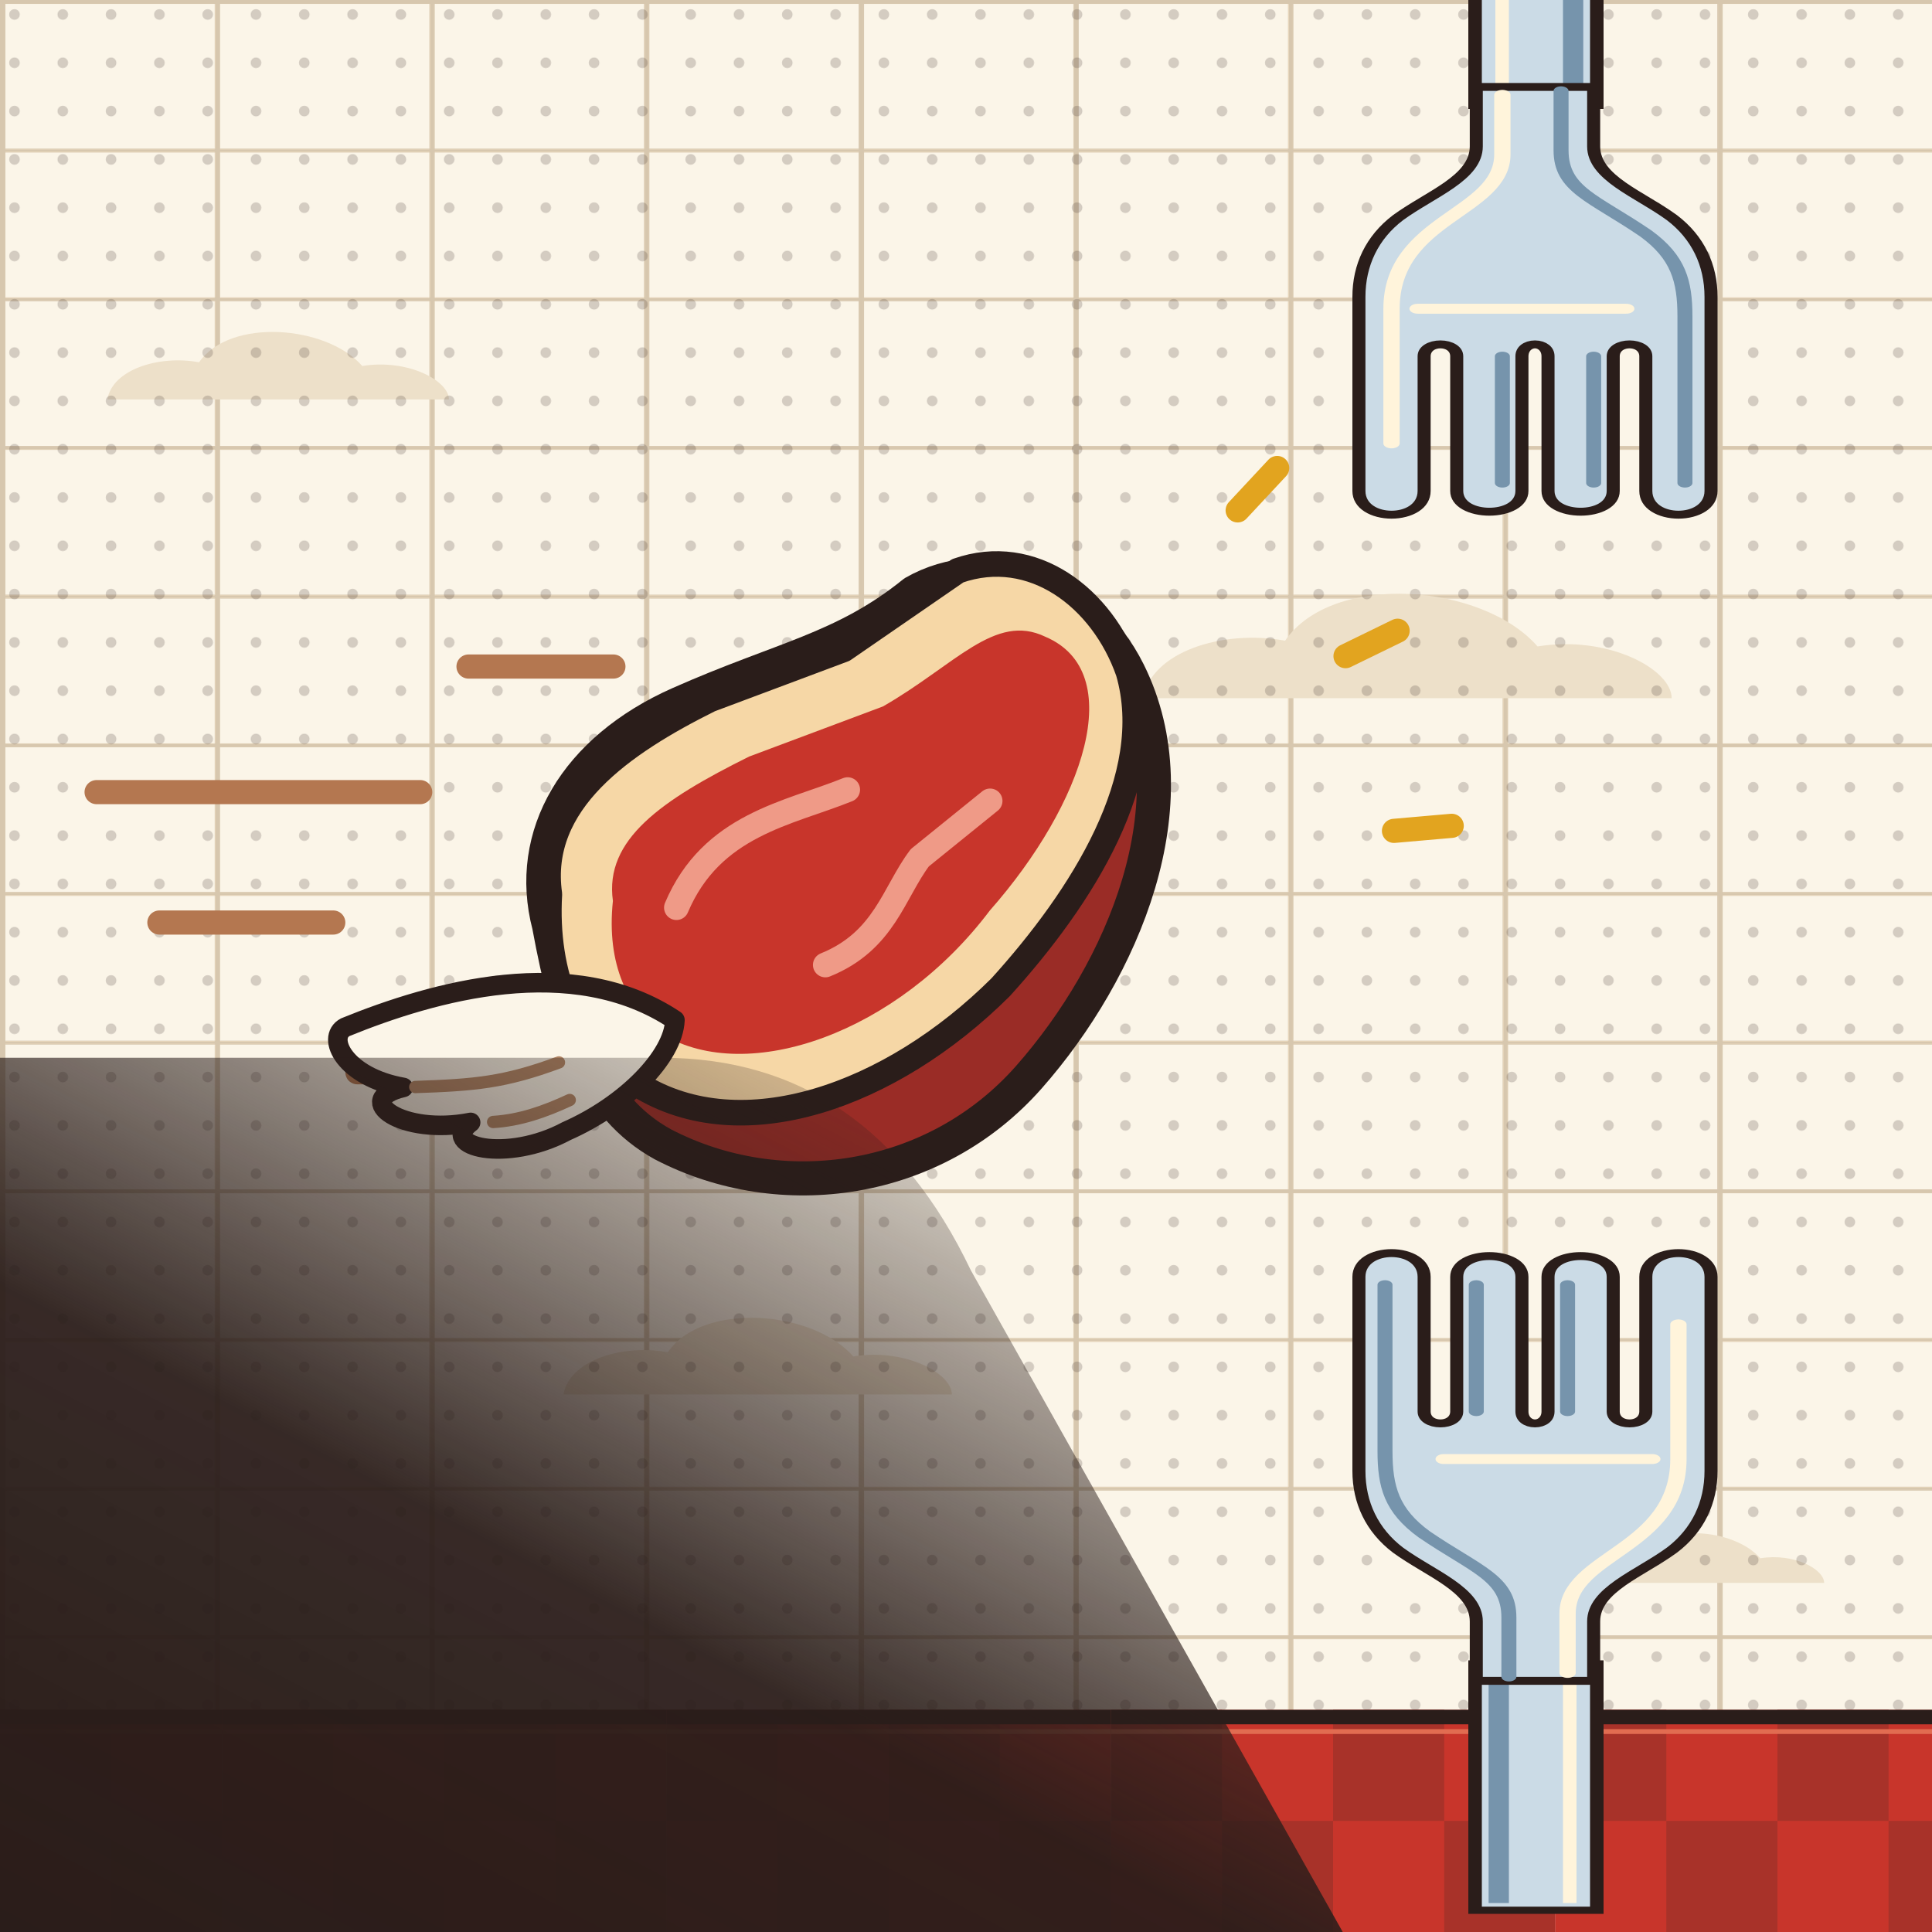
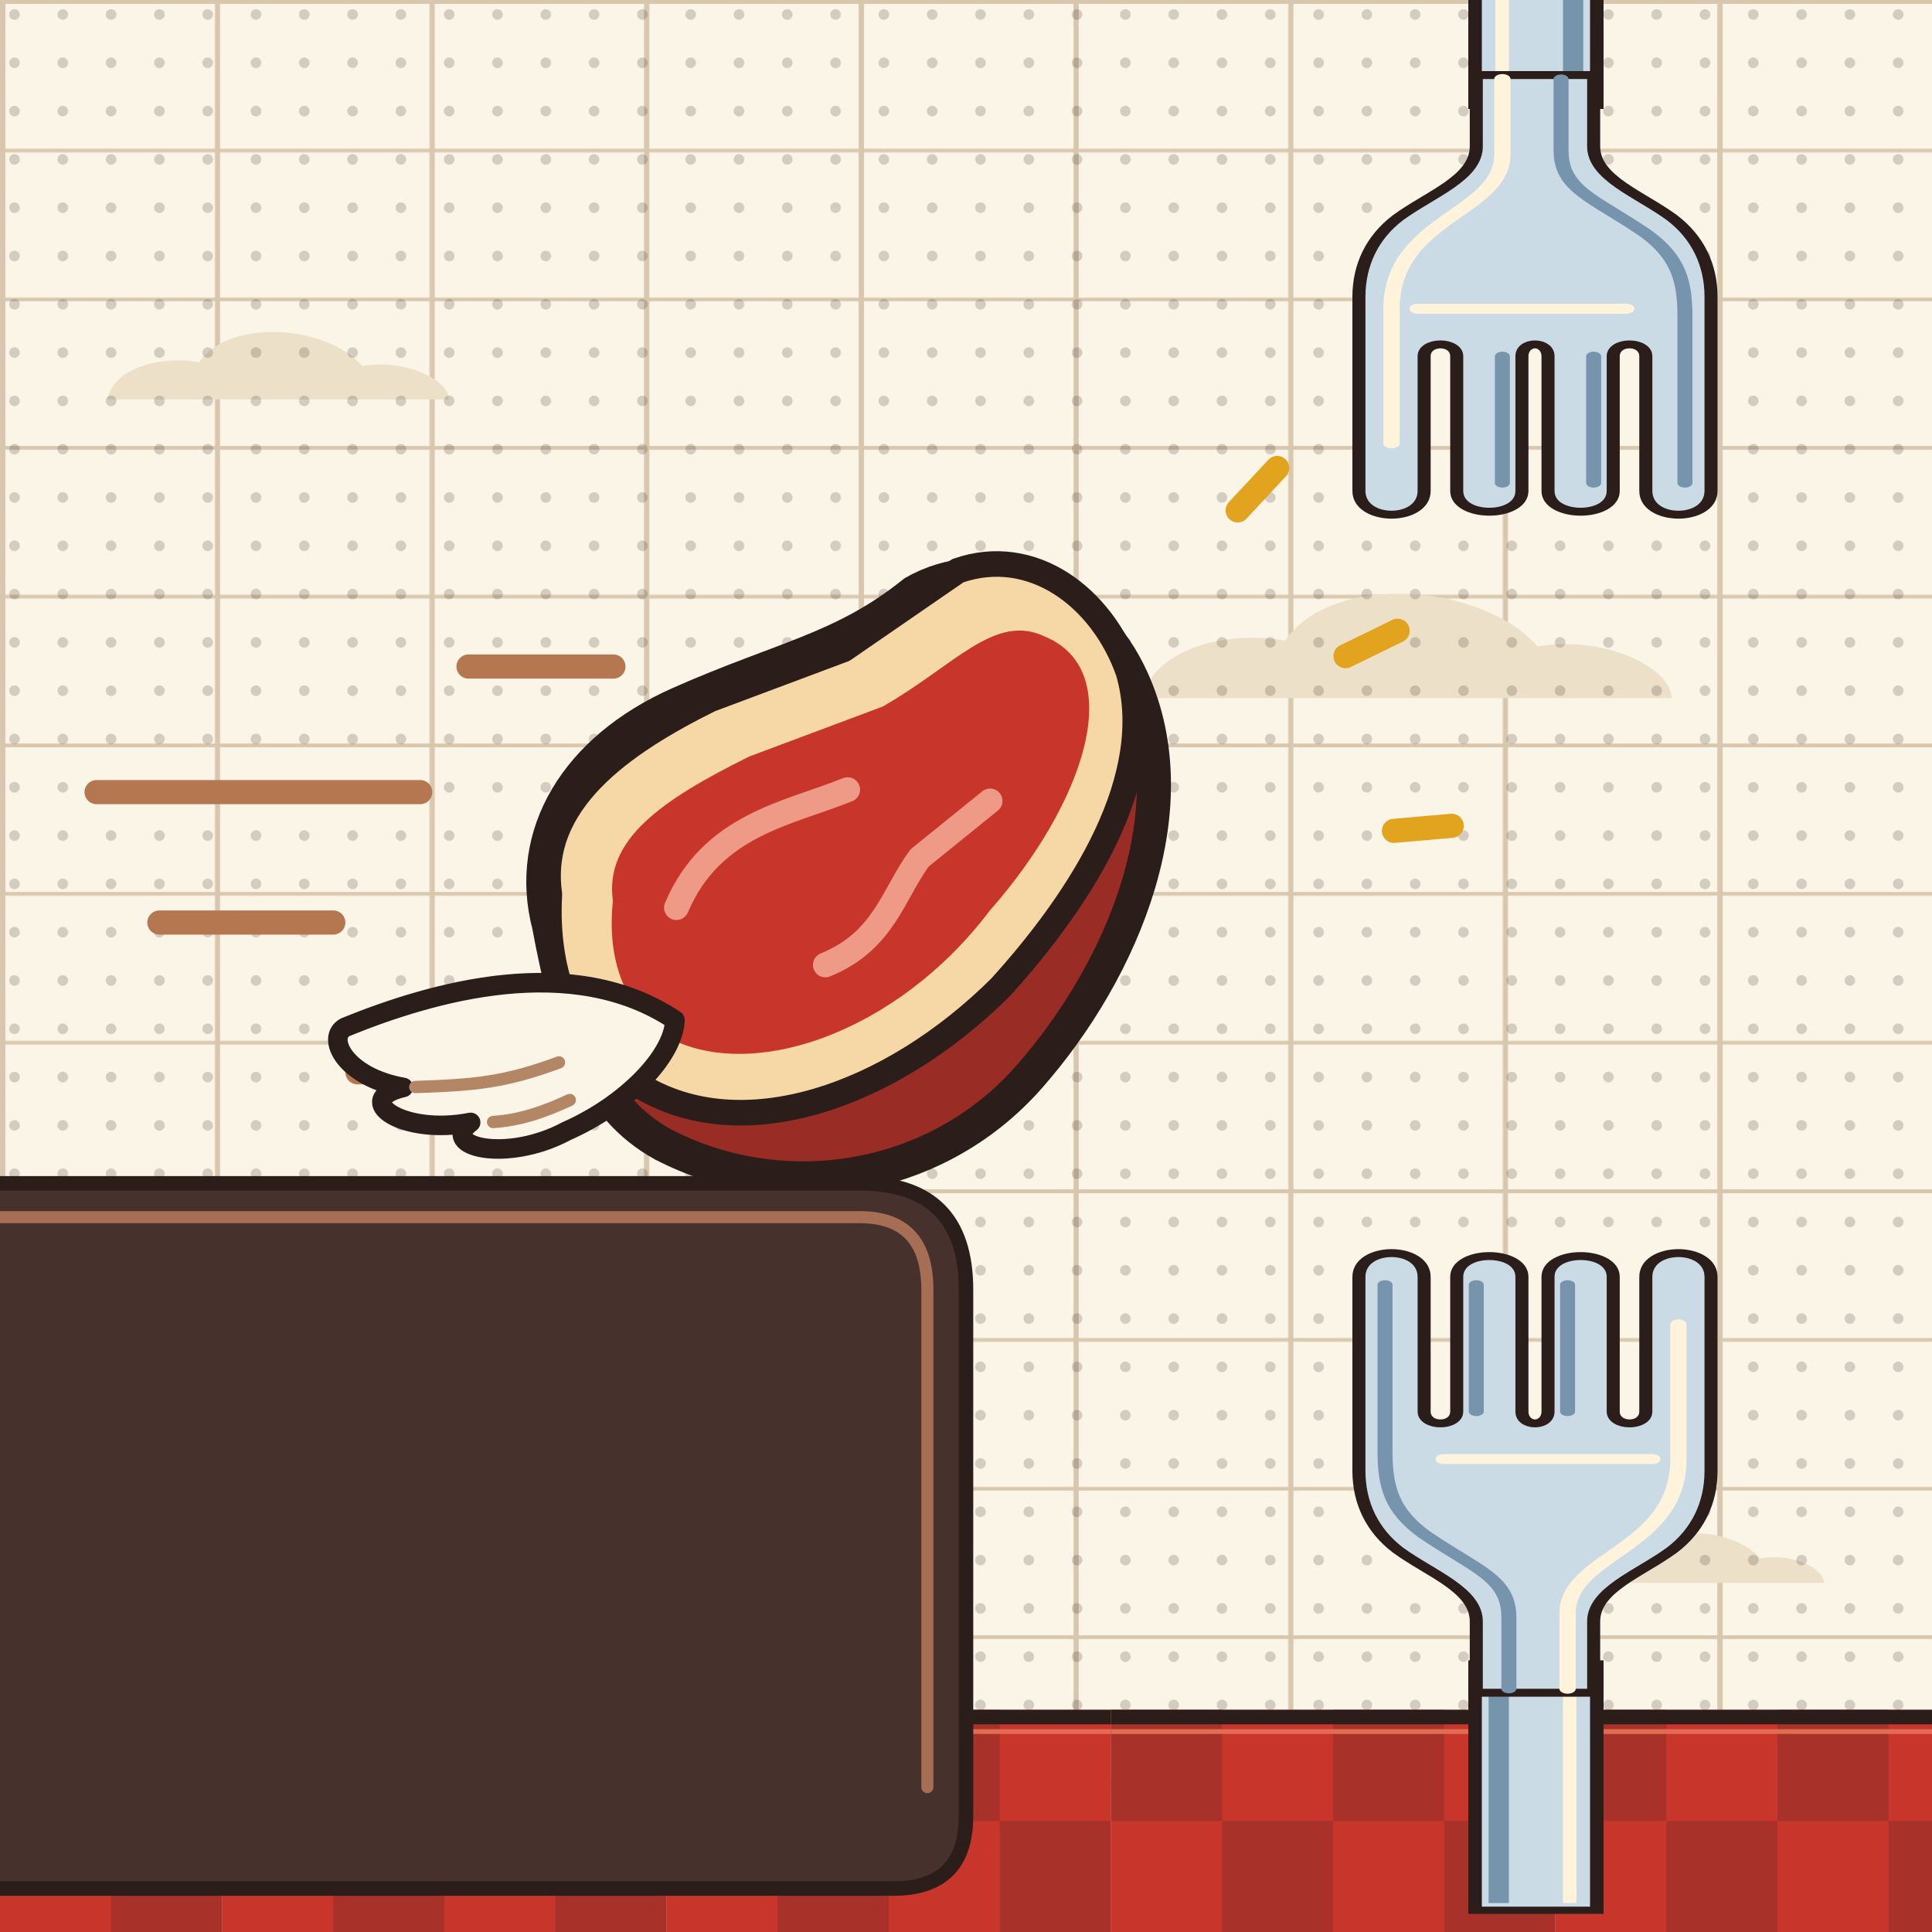
<svg xmlns="http://www.w3.org/2000/svg" width="400" height="400" viewBox="0 0 400 400">
  <defs>
    <pattern id="print-dots" width="10" height="10" patternUnits="userSpaceOnUse">
      <circle cx="3" cy="3" r="1.1" fill="#2a1d1a" opacity=".19" />
    </pattern>
  </defs>
  <g transform="scale(1.111111 .81)">
    <defs>
      <pattern id="wall-grid" width="40" height="38" patternUnits="userSpaceOnUse">
        <path d="M40 0H0v38" fill="none" stroke="#d7c7ae" stroke-width="2" />
      </pattern>
    </defs>
    <rect x="0" y="0" width="360" height="494" rx="0" fill="#fbf5e8" />
    <rect x="0" y="0" width="360" height="494" rx="0" fill="url(#wall-grid)" />
    <g transform="translate(20 85) scale(0.95)">
      <path d="M0 18C1 10 10 6 18 8c6-12 25-10 32 1 9-2 17 4 17 9H0Z" fill="#ede0c9" />
    </g>
    <g transform="translate(213 152) scale(1.47)">
      <path d="M0 18C1 10 10 6 18 8c6-12 25-10 32 1 9-2 17 4 17 9H0Z" fill="#ede0c9" />
    </g>
    <g transform="translate(105 337) scale(1.08)">
      <path d="M0 18C1 10 10 6 18 8c6-12 25-10 32 1 9-2 17 4 17 9H0Z" fill="#ede0c9" />
    </g>
    <g transform="translate(293 392) scale(0.7)">
      <path d="M0 18C1 10 10 6 18 8c6-12 25-10 32 1 9-2 17 4 17 9H0Z" fill="#ede0c9" />
    </g>
  </g>
  <rect x="0" y="0" width="400" height="400" rx="0" fill="url(#print-dots)" />
  <g transform="translate(0 354)">
    <rect x="0" y="0" width="46" height="46" rx="0" fill="#c8352b" />
    <rect x="0" y="0" width="23" height="23" rx="0" fill="#a83229" />
    <rect x="23" y="23" width="23" height="23" rx="0" fill="#a83229" />
    <rect x="0" y="0" width="46" height="3" rx="0" fill="#2a1d1a" />
    <rect x="0" y="4" width="46" height="1" rx="0" fill="#e16c51" />
  </g>
  <g transform="translate(46 354)">
    <rect x="0" y="0" width="46" height="46" rx="0" fill="#c8352b" />
    <rect x="0" y="0" width="23" height="23" rx="0" fill="#a83229" />
    <rect x="23" y="23" width="23" height="23" rx="0" fill="#a83229" />
    <rect x="0" y="0" width="46" height="3" rx="0" fill="#2a1d1a" />
    <rect x="0" y="4" width="46" height="1" rx="0" fill="#e16c51" />
  </g>
  <g transform="translate(92 354)">
    <rect x="0" y="0" width="46" height="46" rx="0" fill="#c8352b" />
    <rect x="0" y="0" width="23" height="23" rx="0" fill="#a83229" />
    <rect x="23" y="23" width="23" height="23" rx="0" fill="#a83229" />
    <rect x="0" y="0" width="46" height="3" rx="0" fill="#2a1d1a" />
    <rect x="0" y="4" width="46" height="1" rx="0" fill="#e16c51" />
  </g>
  <g transform="translate(138 354)">
    <rect x="0" y="0" width="46" height="46" rx="0" fill="#c8352b" />
    <rect x="0" y="0" width="23" height="23" rx="0" fill="#a83229" />
    <rect x="23" y="23" width="23" height="23" rx="0" fill="#a83229" />
    <rect x="0" y="0" width="46" height="3" rx="0" fill="#2a1d1a" />
    <rect x="0" y="4" width="46" height="1" rx="0" fill="#e16c51" />
  </g>
  <g transform="translate(184 354)">
    <rect x="0" y="0" width="46" height="46" rx="0" fill="#c8352b" />
    <rect x="0" y="0" width="23" height="23" rx="0" fill="#a83229" />
    <rect x="23" y="23" width="23" height="23" rx="0" fill="#a83229" />
    <rect x="0" y="0" width="46" height="3" rx="0" fill="#2a1d1a" />
    <rect x="0" y="4" width="46" height="1" rx="0" fill="#e16c51" />
  </g>
  <g transform="translate(230 354)">
    <rect x="0" y="0" width="46" height="46" rx="0" fill="#c8352b" />
    <rect x="0" y="0" width="23" height="23" rx="0" fill="#a83229" />
    <rect x="23" y="23" width="23" height="23" rx="0" fill="#a83229" />
    <rect x="0" y="0" width="46" height="3" rx="0" fill="#2a1d1a" />
    <rect x="0" y="4" width="46" height="1" rx="0" fill="#e16c51" />
  </g>
  <g transform="translate(276 354)">
    <rect x="0" y="0" width="46" height="46" rx="0" fill="#c8352b" />
    <rect x="0" y="0" width="23" height="23" rx="0" fill="#a83229" />
    <rect x="23" y="23" width="23" height="23" rx="0" fill="#a83229" />
    <rect x="0" y="0" width="46" height="3" rx="0" fill="#2a1d1a" />
    <rect x="0" y="4" width="46" height="1" rx="0" fill="#e16c51" />
  </g>
  <g transform="translate(322 354)">
    <rect x="0" y="0" width="46" height="46" rx="0" fill="#c8352b" />
    <rect x="0" y="0" width="23" height="23" rx="0" fill="#a83229" />
    <rect x="23" y="23" width="23" height="23" rx="0" fill="#a83229" />
    <rect x="0" y="0" width="46" height="3" rx="0" fill="#2a1d1a" />
    <rect x="0" y="4" width="46" height="1" rx="0" fill="#e16c51" />
  </g>
  <g transform="translate(368 354)">
    <rect x="0" y="0" width="46" height="46" rx="0" fill="#c8352b" />
    <rect x="0" y="0" width="23" height="23" rx="0" fill="#a83229" />
    <rect x="23" y="23" width="23" height="23" rx="0" fill="#a83229" />
    <rect x="0" y="0" width="46" height="3" rx="0" fill="#2a1d1a" />
    <rect x="0" y="4" width="46" height="1" rx="0" fill="#e16c51" />
  </g>
  <g transform="translate(304 -23) scale(1.4 .68)">
    <rect x="1" y="-2" width="18" height="68" rx="0" fill="#cbdbe6" stroke="#2a1d1a" stroke-width="2" />
    <rect x="14" y="0" width="3" height="64" rx="0" fill="#7694ac" />
    <rect x="4" y="0" width="2" height="64" rx="0" fill="#fff4db" />
  </g>
  <g transform="translate(280 18) scale(1.35 .82)">
-     <path d="M19 0h18v15c0 8 7 12 12 18 4 5 6 12 6 20v49c0 8-10 8-10 0V68c0-4-5-4-5 0v34c0 7-10 7-10 0V68c0-4-4-4-4 0v34c0 7-10 7-10 0V68c0-4-5-4-5 0v34c0 8-10 8-10 0V53c0-8 2-15 6-20 5-6 12-10 12-18Z" fill="#cbdbe6" stroke="#2a1d1a" stroke-width="2" stroke-linecap="round" stroke-linejoin="round" />
-     <path d="M32 1v15c0 10 5 12 13 21 5 6 6 12 6 21v42m-14 0V68m-14 32V68" fill="none" stroke="#7694ac" stroke-width="2.3" stroke-linecap="round" stroke-linejoin="round" />
-     <path d="M23 2v15c0 15-17 16-17 39v34m4-34h32" fill="none" stroke="#fff4db" stroke-width="2.5" stroke-linecap="round" stroke-linejoin="round" />
+     <path d="M19 -3h18v18c0 8 7 12 12 18 4 5 6 12 6 20v49c0 8-10 8-10 0V68c0-4-5-4-5 0v34c0 7-10 7-10 0V68c0-4-4-4-4 0v34c0 7-10 7-10 0V68c0-4-5-4-5 0v34c0 8-10 8-10 0V53c0-8 2-15 6-20 5-6 12-10 12-18Z" fill="#cbdbe6" stroke="#2a1d1a" stroke-width="2" stroke-linecap="round" stroke-linejoin="round" />
+     <path d="M32 -2v18c0 10 5 12 13 21 5 6 6 12 6 21v42m-14 0V68m-14 32V68" fill="none" stroke="#7694ac" stroke-width="2.3" stroke-linecap="round" stroke-linejoin="round" />
+     <path d="M23 -2v19c0 15-17 16-17 39v34m4-34h32" fill="none" stroke="#fff4db" stroke-width="2.5" stroke-linecap="round" stroke-linejoin="round" />
  </g>
  <g transform="translate(332 394) rotate(180) scale(1.4 .75)">
    <rect x="1" y="-2" width="18" height="68" rx="0" fill="#cbdbe6" stroke="#2a1d1a" stroke-width="2" />
    <rect x="14" y="0" width="3" height="64" rx="0" fill="#7694ac" />
    <rect x="4" y="0" width="2" height="64" rx="0" fill="#fff4db" />
  </g>
  <g transform="translate(355.6 348) rotate(180) scale(1.35 .82)">
-     <path d="M19 0h18v15c0 8 7 12 12 18 4 5 6 12 6 20v49c0 8-10 8-10 0V68c0-4-5-4-5 0v34c0 7-10 7-10 0V68c0-4-4-4-4 0v34c0 7-10 7-10 0V68c0-4-5-4-5 0v34c0 8-10 8-10 0V53c0-8 2-15 6-20 5-6 12-10 12-18Z" fill="#cbdbe6" stroke="#2a1d1a" stroke-width="2" stroke-linecap="round" stroke-linejoin="round" />
-     <path d="M32 1v15c0 10 5 12 13 21 5 6 6 12 6 21v42m-14 0V68m-14 32V68" fill="none" stroke="#7694ac" stroke-width="2.3" stroke-linecap="round" stroke-linejoin="round" />
-     <path d="M23 2v15c0 15-17 16-17 39v34m4-34h32" fill="none" stroke="#fff4db" stroke-width="2.5" stroke-linecap="round" stroke-linejoin="round" />
+     <path d="M19 -3h18v18c0 8 7 12 12 18 4 5 6 12 6 20v49c0 8-10 8-10 0V68c0-4-5-4-5 0v34c0 7-10 7-10 0V68c0-4-4-4-4 0v34c0 7-10 7-10 0V68c0-4-5-4-5 0v34c0 8-10 8-10 0V53c0-8 2-15 6-20 5-6 12-10 12-18Z" fill="#cbdbe6" stroke="#2a1d1a" stroke-width="2" stroke-linecap="round" stroke-linejoin="round" />
+     <path d="M32 -2v18c0 10 5 12 13 21 5 6 6 12 6 21v42m-14 0V68m-14 32V68" fill="none" stroke="#7694ac" stroke-width="2.3" stroke-linecap="round" stroke-linejoin="round" />
+     <path d="M23 -2v19c0 15-17 16-17 39v34m4-34h32" fill="none" stroke="#fff4db" stroke-width="2.5" stroke-linecap="round" stroke-linejoin="round" />
  </g>
  <path d="M20 164h67m-54 27h36m28-53h30m-53 84h37" fill="none" stroke="#b47750" stroke-width="5" stroke-linecap="round" stroke-linejoin="round" />
  <g transform="translate(175 183) rotate(-8) scale(3.208333) translate(-24 -24)">
    <path d="M4.7 24C4 18 8 13 15 11c7-2 11-2 16-5 5-2 11 1 13 7 3 9-3 19-10 25-7 6-17 6-24 1-4-3-5-8-5.3-15Z" fill="#9a2c26" stroke="#2a1d1a" stroke-width="2.2" stroke-linecap="round" stroke-linejoin="round" />
    <path d="M5 22c0-6 6-9 12-11l9-2 8-4c5-1 9 3 10 8 1 7-5 14-11 19-8 6-18 8-24 3-4-3-5-8-4-13Z" fill="#f6d7a6" stroke="#2a1d1a" stroke-width="1.65" stroke-linecap="round" stroke-linejoin="round" />
    <path d="M9 23c0-4 4-6 10-8l9-2c5-2 8-5 11-3 5 3 1 11-6 17-7 7-17 9-22 5-2-2-3-5-2-9Z" fill="#c8352b" />
    <path d="M13 24c3-5 8-5 12-6m-3 11c4-1 5-4 7-6l5-3" fill="none" stroke="#ef9a87" stroke-width="1.6" stroke-linecap="round" stroke-linejoin="round" />
  </g>
  <g transform="translate(135 211) rotate(-16) scale(3) translate(-23 -7)">
    <path d="M24.5 7.5C19 1 9 1 2.5 1.7 1 2 1.5 5 5.2 6.8 1.5 6.6 4.2 10 9 10.4c-2.6 1 1.6 3.4 6.2 2.4 4.4-.6 8.5-2.9 9.3-5.3Z" fill="#fbf5e8" stroke="#2a1d1a" stroke-width="1.35" stroke-linecap="round" stroke-linejoin="round" />
    <path d="M6 7c4 1 6 1.4 10 1.1m-5.5 2.7c1.8.4 3.6.3 5.5 0" fill="none" stroke="#b38765" stroke-width="0.85" stroke-linecap="round" stroke-linejoin="round" />
  </g>
  <g transform="translate(186 181) rotate(223)">
    <path d="M0 103v12" fill="none" stroke="#e2a41f" stroke-width="5" stroke-linecap="round" stroke-linejoin="round" />
  </g>
  <g transform="translate(186 181) rotate(244)">
    <path d="M0 103v12" fill="none" stroke="#e2a41f" stroke-width="5" stroke-linecap="round" stroke-linejoin="round" />
  </g>
  <g transform="translate(186 181) rotate(265)">
    <path d="M0 103v12" fill="none" stroke="#e2a41f" stroke-width="5" stroke-linecap="round" stroke-linejoin="round" />
  </g>
-   <defs>
-     <linearGradient id="card-corner" x1="0" y1="1" x2="0.8" y2="0">
-       <stop offset="0" stop-color="#2a1d1a" />
-       <stop offset=".45" stop-color="#2a1d1a" stop-opacity=".94" />
-       <stop offset="1" stop-color="#2a1d1a" stop-opacity="0" />
-     </linearGradient>
-   </defs>
-   <path d="M0 219h137q43 0 64 44l77 137H0Z" fill="url(#card-corner)" />
+   <path d="M-3 245H178q22 0 22 22v109q0 15-15 15H-3Z" fill="#47312c" stroke="#2a1d1a" stroke-width="3" stroke-linecap="round" stroke-linejoin="round" />
+   <path d="M0 252h178q14 0 14 15v103" fill="none" stroke="#a66e54" stroke-width="2.5" stroke-linecap="round" stroke-linejoin="round" />
</svg>
